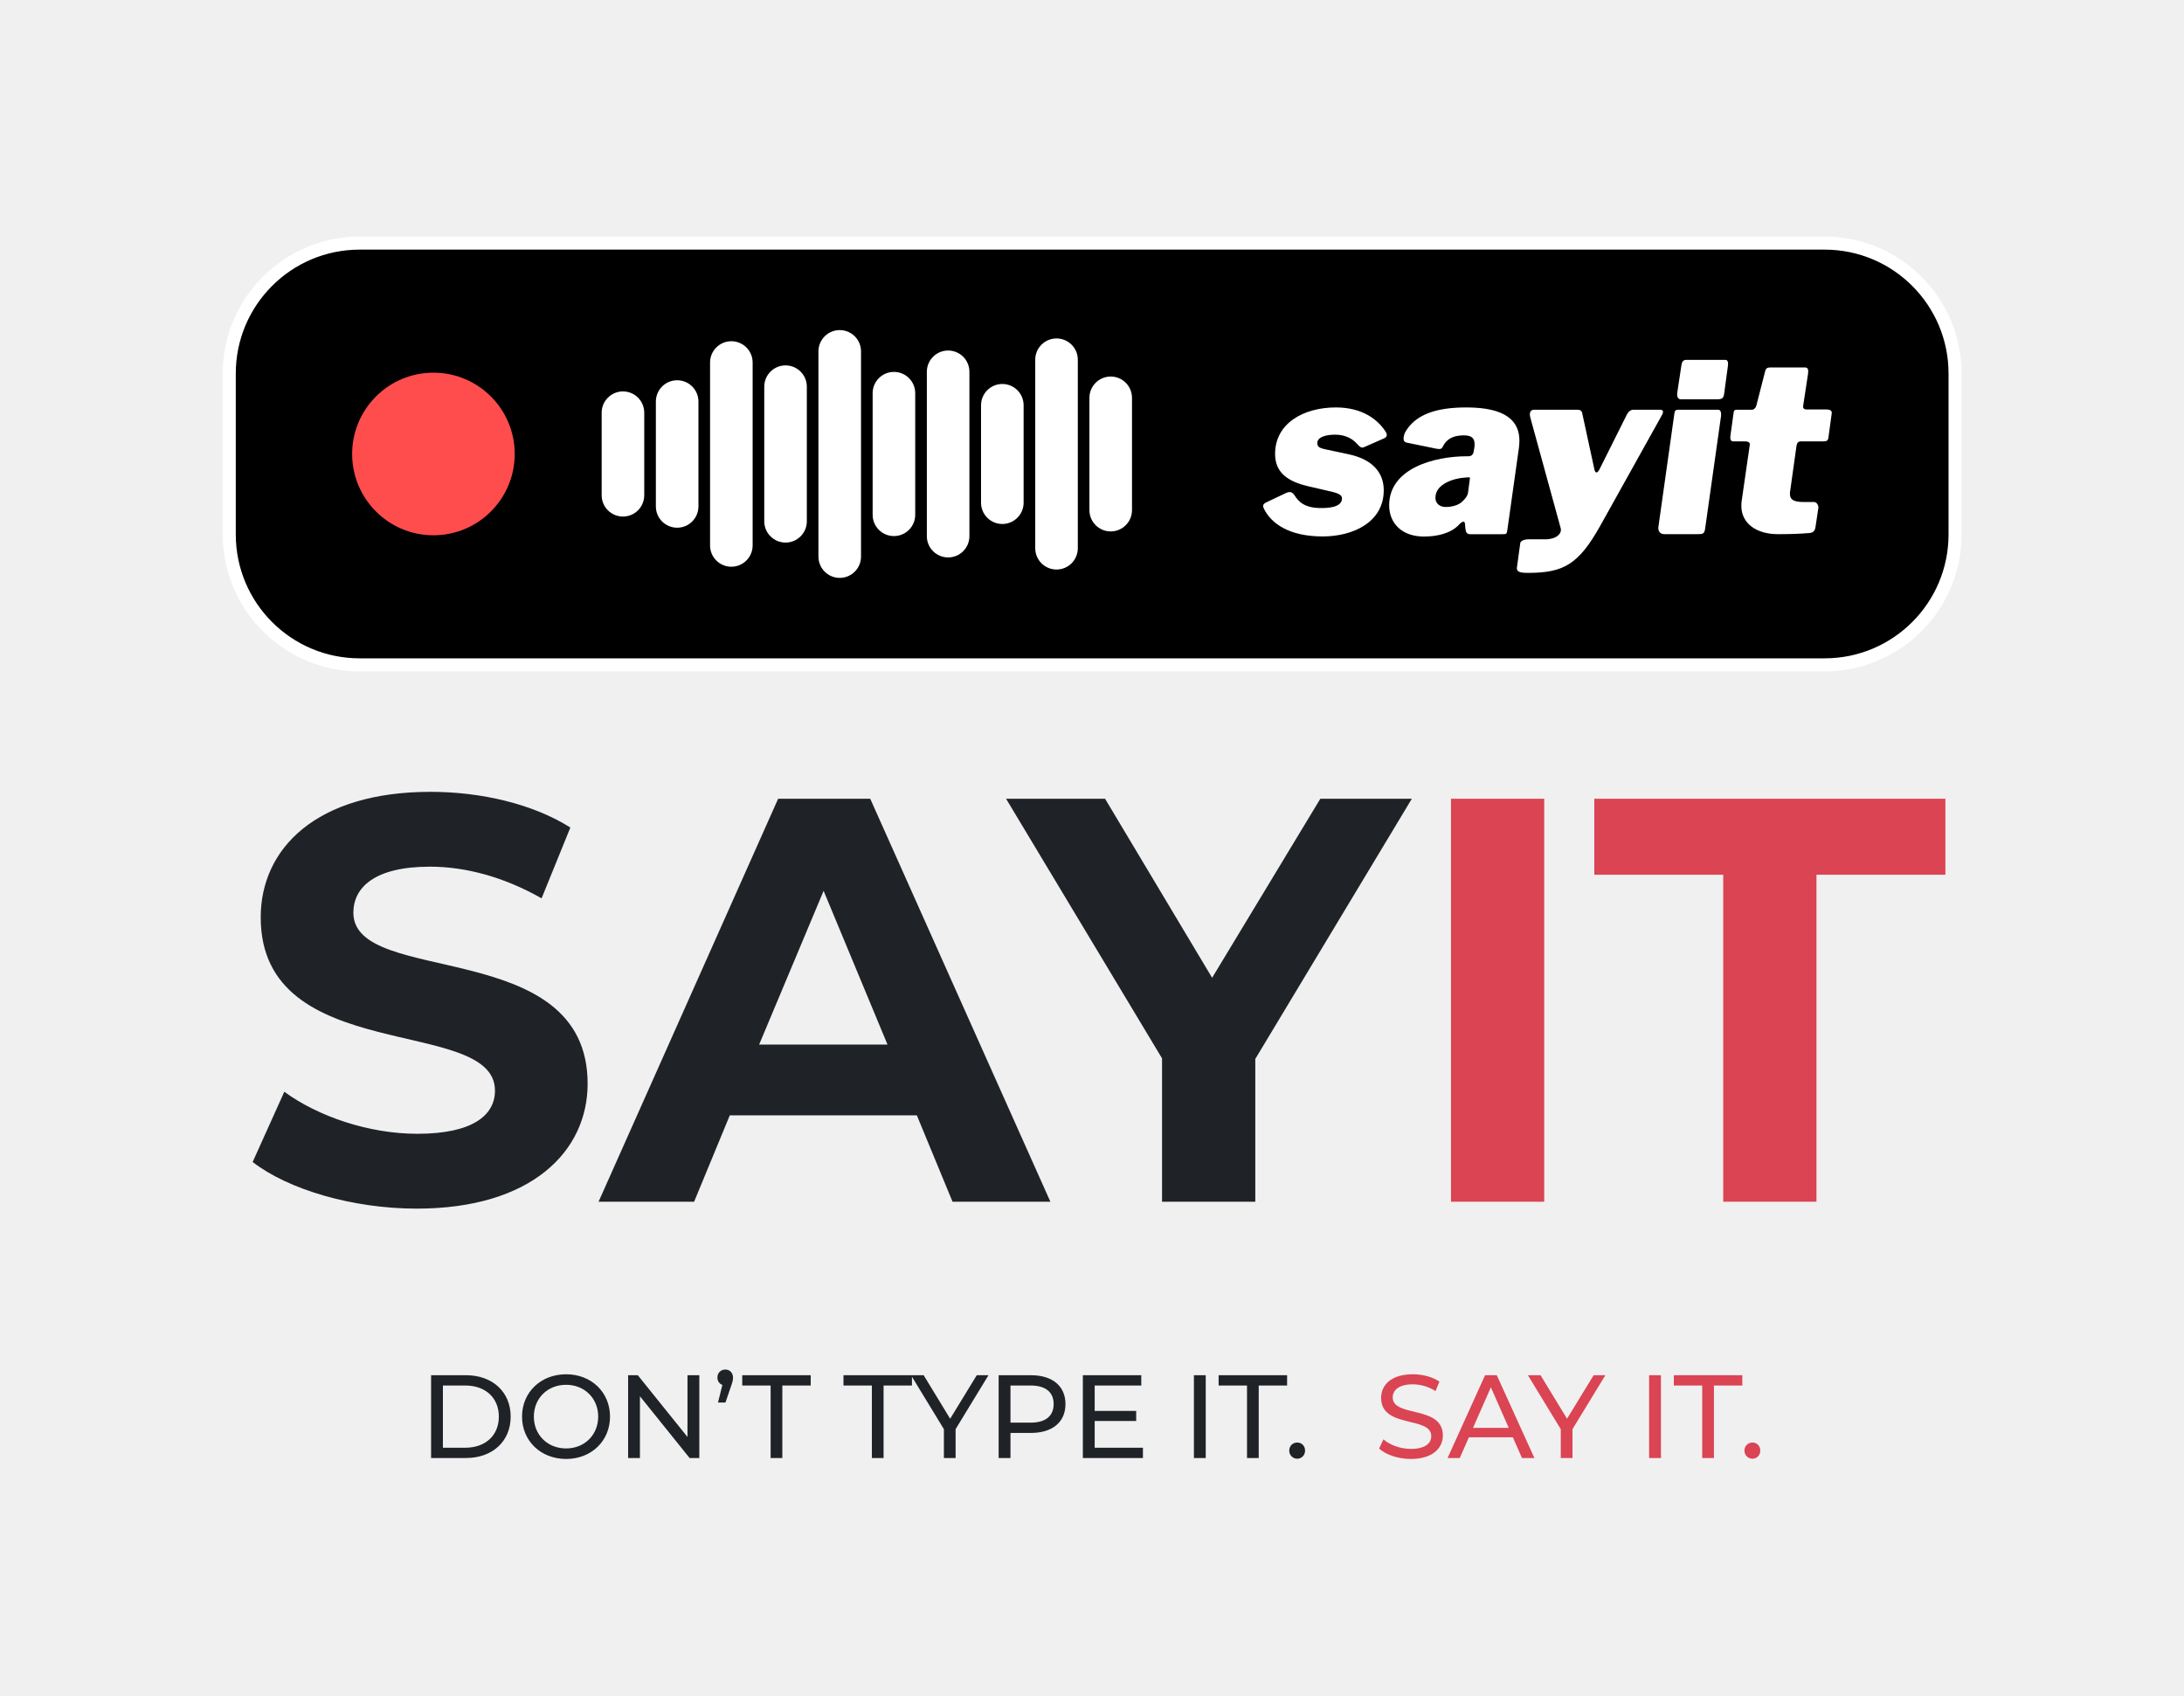
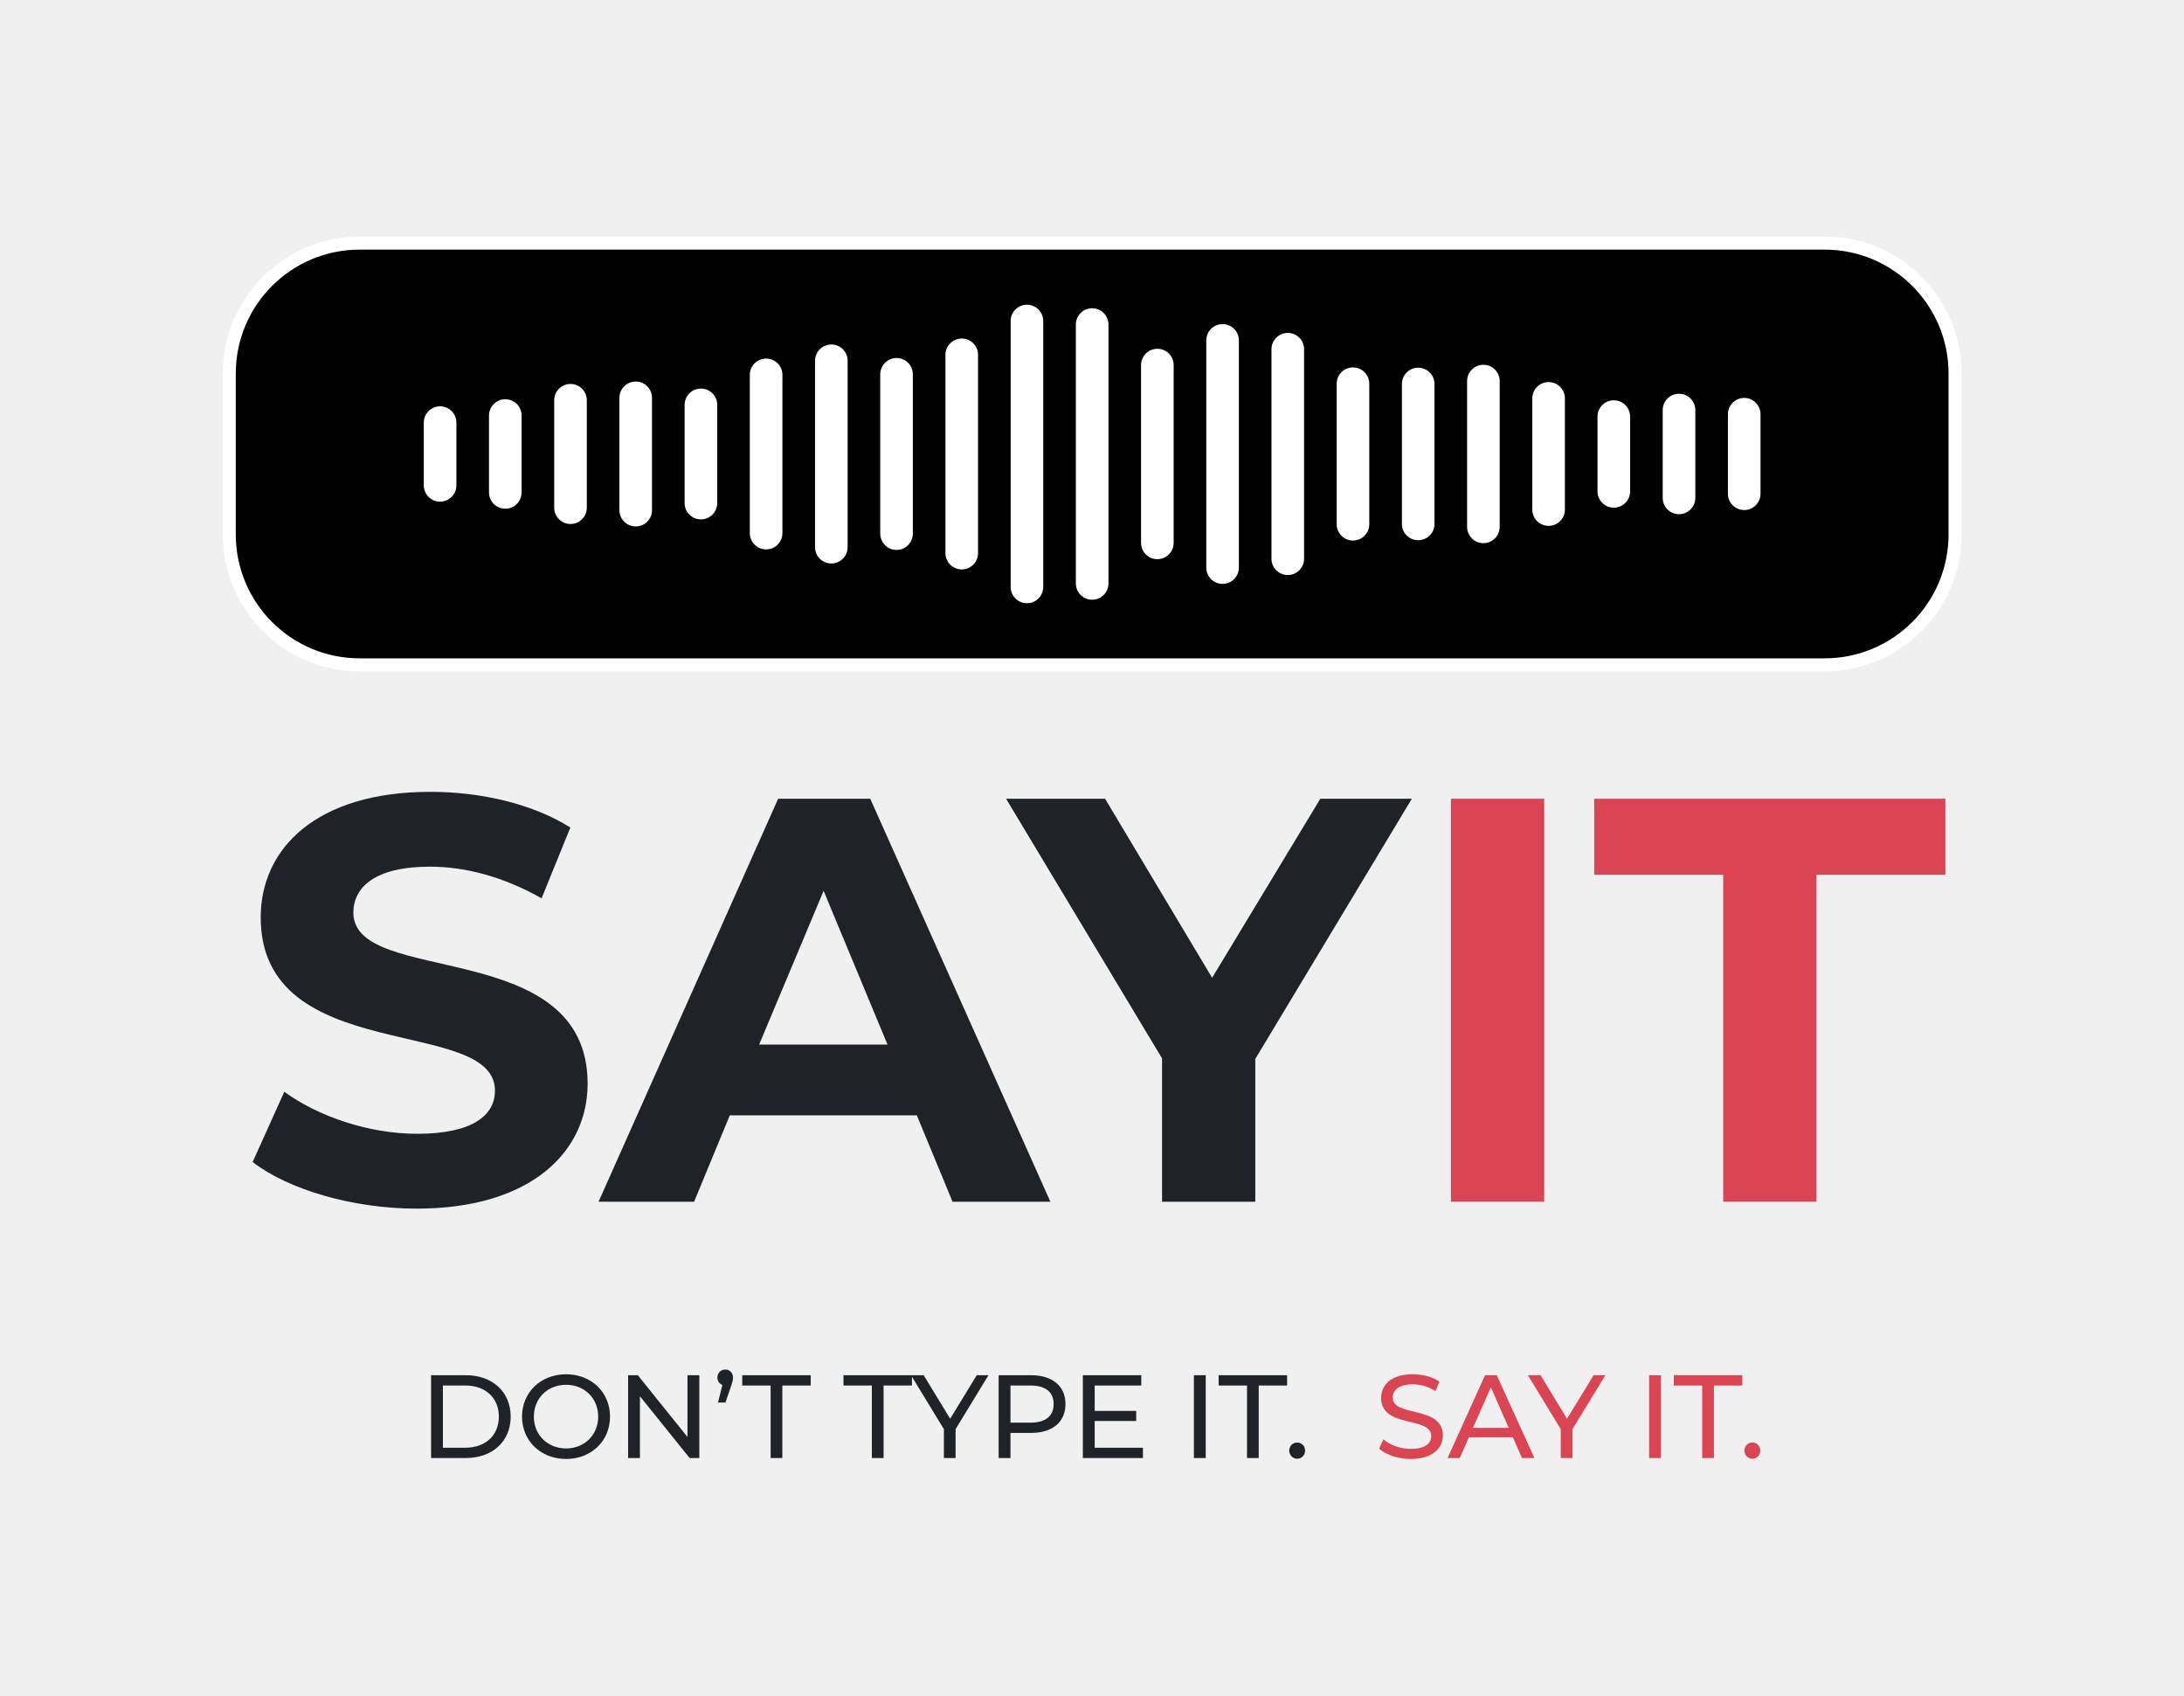
- <svg xmlns="http://www.w3.org/2000/svg" viewBox="0 0 554 430" width="554" height="430" role="img" aria-label="sayit: a recording lamp, a ten-bar level meter and the wordmark sayit inside a rounded pill, above the wordmark SAYIT and the line DON'T TYPE IT. SAY IT.">
+ <svg xmlns="http://www.w3.org/2000/svg" viewBox="0 0 554 430" width="554" height="430" role="img" aria-label="sayit: a voice wave of rounded bars, tallest in the middle, inside a rounded pill, above the wordmark SAYIT and the line DON'T TYPE IT. SAY IT.">
  <style>
    .p { fill: #000000; stroke: #ffffff; stroke-width: 1.2; }
    .w { fill: #ffffff; }
-     .a { fill: #ff4d4d; }
    .m { fill: #1f2328; }
    .t { fill: #da4453; }
    @media (prefers-color-scheme: dark) {
      .m { fill: #e6edf3; }
      .t { fill: #ff4d4d; }
    }
  </style>
  <g transform="translate(56.5 60.0) scale(2.75675)">
    <rect class="p" x="0.60" y="0.60" width="158.80" height="38.80" rx="12" />
-     <circle class="a" cx="19.387" cy="20.0" r="7.480" />
-     <rect class="w" x="34.867" y="14.244" width="3.918" height="11.512" rx="1.959" />
-     <rect class="w" x="39.854" y="13.218" width="3.918" height="13.564" rx="1.959" />
-     <rect class="w" x="44.841" y="9.627" width="3.918" height="20.745" rx="1.959" />
-     <rect class="w" x="49.828" y="11.850" width="3.918" height="16.300" rx="1.959" />
-     <rect class="w" x="54.814" y="8.602" width="3.918" height="22.797" rx="1.959" />
-     <rect class="w" x="59.801" y="12.449" width="3.918" height="15.103" rx="1.959" />
-     <rect class="w" x="64.788" y="10.482" width="3.918" height="19.035" rx="1.959" />
-     <rect class="w" x="69.775" y="13.560" width="3.918" height="12.880" rx="1.959" />
-     <rect class="w" x="74.762" y="9.371" width="3.918" height="21.258" rx="1.959" />
-     <rect class="w" x="79.748" y="12.876" width="3.918" height="14.248" rx="1.959" />
-     <path class="w" d="M101.216 27.586 C103.981 27.586 106.831 26.291 106.831 23.335 C106.831 21.825 105.925 20.531 103.635 20.035 L101.411 19.56 C100.828 19.431 100.72 19.302 100.72 18.978 C100.72 18.439 101.519 18.223 102.361 18.223 C103.333 18.223 103.981 18.633 104.326 19.021 C104.693 19.431 104.801 19.474 105.082 19.345 L106.896 18.547 C107.177 18.418 107.134 18.159 107.026 17.986 C106.313 16.841 104.867 15.718 102.426 15.718 C99.468 15.718 96.833 17.165 96.833 19.992 C96.833 21.674 97.934 22.515 99.878 22.968 L102.016 23.464 C102.75 23.637 102.988 23.809 102.988 24.089 C102.988 24.952 101.584 24.974 101.066 24.974 C99.51 24.974 98.992 24.37 98.625 23.809 C98.388 23.442 98.15 23.442 97.783 23.615 L96.012 24.456 C95.71 24.607 95.667 24.758 95.818 25.06 C96.487 26.399 98.128 27.586 101.216 27.586 Z M113.743 26.516 C114.089 26.149 114.283 26.149 114.305 26.429 L114.326 26.689 C114.37 27.099 114.391 27.38 114.78 27.38 L117.739 27.38 C118.149 27.38 118.149 27.358 118.213 26.926 L119.272 19.411 C119.293 19.195 119.315 18.979 119.315 18.785 C119.315 16.992 118.106 15.718 114.434 15.718 C111.692 15.718 109.705 16.344 108.776 18.05 C108.517 18.72 108.712 18.914 108.949 18.957 L111.692 19.519 C112.059 19.584 112.167 19.519 112.253 19.346 C112.707 18.418 113.527 18.288 114.218 18.288 C114.888 18.288 115.19 18.526 115.19 19.109 C115.19 19.195 115.19 19.303 115.168 19.411 L115.104 19.778 C115.061 20.059 114.888 20.21 114.629 20.21 L114.478 20.21 C111.454 20.21 107.329 21.333 107.329 24.723 C107.329 26.365 108.496 27.596 110.526 27.596 C111.778 27.596 113.009 27.293 113.743 26.516 Z M114.586 23.557 C114.542 23.881 114.262 24.205 113.981 24.443 C113.7 24.68 113.182 24.875 112.534 24.875 C111.908 24.875 111.584 24.486 111.584 24.032 C111.584 22.715 113.355 22.24 114.24 22.175 L114.542 22.154 C114.802 22.132 114.78 22.154 114.737 22.413 Z M120.084 30.938 C123.366 30.938 124.749 30.182 126.757 26.597 L132.415 16.446 C132.588 16.144 132.588 15.928 132.242 15.928 L129.823 15.928 C129.565 15.928 129.349 16.057 129.154 16.468 L126.692 21.392 C126.498 21.781 126.304 21.802 126.217 21.435 L125.094 16.252 C125.051 16.014 124.9 15.928 124.641 15.928 L120.689 15.928 C120.343 15.928 120.192 16.165 120.322 16.662 L123.108 26.813 C123.258 27.331 122.697 27.85 121.704 27.85 L120.17 27.85 C119.695 27.85 119.415 28.022 119.393 28.195 L119.091 30.398 C119.026 30.808 119.263 30.938 120.084 30.938 Z M138.495 11.926 C138.538 11.646 138.517 11.343 138.279 11.343 L134.651 11.343 C134.392 11.343 134.262 11.516 134.219 11.84 L133.852 14.28 C133.787 14.647 133.852 14.971 134.176 14.971 L137.437 14.971 C137.934 14.971 138.085 14.906 138.15 14.475 Z M137.869 16.489 C137.891 16.23 137.847 15.928 137.61 15.928 L133.96 15.928 C133.701 15.928 133.615 15.971 133.571 16.295 L132.103 26.708 C132.06 27.075 132.232 27.377 132.664 27.377 L135.709 27.377 C136.206 27.377 136.335 27.334 136.401 26.88 Z M143.104 27.377 C143.99 27.377 145.113 27.355 146.02 27.269 C146.344 27.247 146.517 27.053 146.56 26.708 L146.819 24.98 C146.862 24.743 146.668 24.419 146.43 24.419 L145.502 24.419 C144.573 24.419 144.206 24.224 144.206 23.662 C144.206 23.575 144.206 23.489 144.228 23.403 L144.81 19.252 C144.854 18.971 144.983 18.841 145.221 18.841 L147.229 18.841 C147.596 18.841 147.704 18.777 147.747 18.496 L148.05 16.271 C148.093 15.991 147.855 15.904 147.575 15.904 L145.674 15.904 C145.523 15.904 145.394 15.775 145.415 15.624 L145.869 12.643 C145.934 12.168 145.826 12.039 145.588 12.039 L142.413 12.039 C142.154 12.039 142.003 12.104 141.938 12.341 L141.118 15.539 C141.074 15.733 140.902 15.928 140.729 15.928 L139.455 15.928 C139.153 15.928 139.066 15.928 139.023 16.209 L138.742 18.237 C138.677 18.669 138.764 18.841 139.001 18.841 L140.081 18.841 C140.34 18.841 140.535 18.928 140.513 19.144 L139.757 24.375 C139.736 24.527 139.736 24.656 139.736 24.786 C139.736 26.384 141.118 27.377 143.104 27.377 Z" />
+     <rect class="w" x="18.500" y="15.615" width="3.000" height="8.771" rx="1.500" />
+     <rect class="w" x="24.500" y="14.964" width="3.000" height="10.071" rx="1.500" />
+     <rect class="w" x="30.500" y="13.558" width="3.000" height="12.884" rx="1.500" />
+     <rect class="w" x="36.500" y="13.335" width="3.000" height="13.331" rx="1.500" />
+     <rect class="w" x="42.500" y="13.983" width="3.000" height="12.034" rx="1.500" />
+     <rect class="w" x="48.500" y="11.222" width="3.000" height="17.557" rx="1.500" />
+     <rect class="w" x="54.500" y="9.927" width="3.000" height="20.146" rx="1.500" />
+     <rect class="w" x="60.500" y="11.173" width="3.000" height="17.654" rx="1.500" />
+     <rect class="w" x="66.500" y="9.378" width="3.000" height="21.243" rx="1.500" />
+     <rect class="w" x="72.500" y="6.269" width="3.000" height="27.461" rx="1.500" />
+     <rect class="w" x="78.500" y="6.594" width="3.000" height="26.813" rx="1.500" />
+     <rect class="w" x="84.500" y="10.323" width="3.000" height="19.355" rx="1.500" />
+     <rect class="w" x="90.500" y="8.049" width="3.000" height="23.902" rx="1.500" />
+     <rect class="w" x="96.500" y="8.862" width="3.000" height="22.276" rx="1.500" />
+     <rect class="w" x="102.500" y="12.036" width="3.000" height="15.928" rx="1.500" />
+     <rect class="w" x="108.500" y="12.065" width="3.000" height="15.870" rx="1.500" />
+     <rect class="w" x="114.500" y="11.795" width="3.000" height="16.410" rx="1.500" />
+     <rect class="w" x="120.500" y="13.386" width="3.000" height="13.228" rx="1.500" />
+     <rect class="w" x="126.500" y="15.061" width="3.000" height="9.878" rx="1.500" />
+     <rect class="w" x="132.500" y="14.459" width="3.000" height="11.081" rx="1.500" />
+     <rect class="w" x="138.500" y="14.843" width="3.000" height="10.315" rx="1.500" />
  </g>
  <g transform="translate(0 -143.23)">
    <path class="m" d="m 105.698,449.752 c 29.2,0 43.362,-14.6 43.362,-31.682 0,-37.522 -59.422,-24.528 -59.422,-43.362 0,-6.424 5.402,-11.68 19.418,-11.68 9.052,0 18.834,2.628 28.324,8.03 l 7.3,-17.958 c -9.49,-5.986 -22.63,-9.052 -35.478,-9.052 -29.054,0 -43.07,14.454 -43.07,31.828 0,37.96 59.422,24.82 59.422,43.946 0,6.278 -5.694,10.95 -19.71,10.95 -12.264,0 -25.112,-4.38 -33.726,-10.658 l -8.03,17.812 c 9.052,7.008 25.404,11.826 41.61,11.826 z M 151.834,448 h 24.236 l 9.052,-21.9 h 47.45 l 9.052,21.9 h 24.82 l -45.698,-102.2 h -23.36 z m 40.734,-39.858 16.352,-38.982 16.206,38.982 z M 294.768,448 h 23.652 v -36.208 l 39.712,-65.992 h -23.214 l -27.448,45.406 -27.156,-45.406 h -25.112 l 39.566,65.846 z" />
    <path class="t" d="m 368.06,448 h 23.652 V 345.8 h -23.652 z m 69.058,0 h 23.652 v -82.928 h 32.704 V 345.8 h -89.06 v 19.272 h 32.704 z" />
    <path class="m" d="m 109.35,513 h 8.85 c 6.75,0 11.34,-4.26 11.34,-10.5 0,-6.24 -4.59,-10.5 -11.34,-10.5 h -8.85 z m 3,-2.61 v -15.78 h 5.67 c 5.19,0 8.52,3.18 8.52,7.89 0,4.71 -3.33,7.89 -8.52,7.89 z m 31.26,2.85 c 6.39,0 11.13,-4.56 11.13,-10.74 0,-6.18 -4.74,-10.74 -11.13,-10.74 -6.45,0 -11.19,4.59 -11.19,10.74 0,6.15 4.74,10.74 11.19,10.74 z m 0,-2.67 c -4.71,0 -8.19,-3.42 -8.19,-8.07 0,-4.65 3.48,-8.07 8.19,-8.07 4.65,0 8.13,3.42 8.13,8.07 0,4.65 -3.48,8.07 -8.13,8.07 z m 15.72,2.43 h 3 v -15.66 l 12.6,15.66 h 2.46 v -21 h -3 v 15.66 l -12.6,-15.66 h -2.46 z m 22.8,-14.07 h 1.89 l 1.44,-4.2 c 0.39,-1.11 0.48,-1.56 0.48,-2.13 0,-1.17 -0.81,-2.04 -1.95,-2.04 -1.14,0 -2.01,0.84 -2.01,2.04 0,0.9 0.51,1.59 1.26,1.86 z M 195.48,513 h 2.97 v -18.39 h 7.2 V 492 h -17.37 v 2.61 h 7.2 z m 25.68,0 h 2.97 v -18.39 h 7.2 V 492 h -17.37 v 2.61 h 7.2 z m 18.27,0 h 2.97 v -7.32 l 8.34,-13.68 h -2.97 l -6.75,11.04 -6.72,-11.04 h -3.21 l 8.34,13.68 z m 13.89,0 h 3 v -6.36 h 5.19 c 5.46,0 8.76,-2.76 8.76,-7.32 0,-4.56 -3.3,-7.32 -8.76,-7.32 h -8.19 z m 3,-8.97 v -9.42 h 5.1 c 3.84,0 5.85,1.71 5.85,4.71 0,3 -2.01,4.71 -5.85,4.71 z m 18.36,8.97 h 15.24 v -2.61 h -12.24 v -6.78 h 10.53 v -2.55 h -10.53 v -6.45 h 11.82 V 492 h -14.82 z m 28.17,0 h 3 v -21 h -3 z m 13.47,0 h 2.97 v -18.39 h 7.2 V 492 h -17.37 v 2.61 h 7.2 z m 12.75,0.18 c 1.08,0 1.98,-0.87 1.98,-2.07 0,-1.2 -0.9,-2.04 -1.98,-2.04 -1.11,0 -2.04,0.84 -2.04,2.04 0,1.2 0.93,2.07 2.04,2.07 z" />
    <path class="t" d="m 357.87,513.24 c 5.55,0 8.13,-2.76 8.13,-5.97 0,-7.71 -12.72,-4.5 -12.72,-9.63 0,-1.83 1.53,-3.33 5.1,-3.33 1.86,0 3.93,0.54 5.76,1.71 l 0.99,-2.4 c -1.74,-1.2 -4.29,-1.86 -6.75,-1.86 -5.52,0 -8.04,2.76 -8.04,6 0,7.8 12.72,4.56 12.72,9.69 0,1.83 -1.56,3.24 -5.19,3.24 -2.7,0 -5.37,-1.02 -6.93,-2.43 l -1.11,2.34 c 1.68,1.56 4.83,2.64 8.04,2.64 z M 367.2,513 h 3.09 l 2.31,-5.25 h 11.16 l 2.31,5.25 h 3.15 l -9.54,-21 h -2.97 z m 6.45,-7.65 4.53,-10.29 4.53,10.29 z m 22.26,7.65 h 2.97 v -7.32 l 8.34,-13.68 h -2.97 l -6.75,11.04 -6.72,-11.04 h -3.21 l 8.34,13.68 z m 22.41,0 h 3 v -21 h -3 z m 13.47,0 h 2.97 v -18.39 h 7.2 V 492 h -17.37 v 2.61 h 7.2 z m 12.75,0.18 c 1.08,0 1.98,-0.87 1.98,-2.07 0,-1.2 -0.9,-2.04 -1.98,-2.04 -1.11,0 -2.04,0.84 -2.04,2.04 0,1.2 0.93,2.07 2.04,2.07 z" />
  </g>
</svg>
